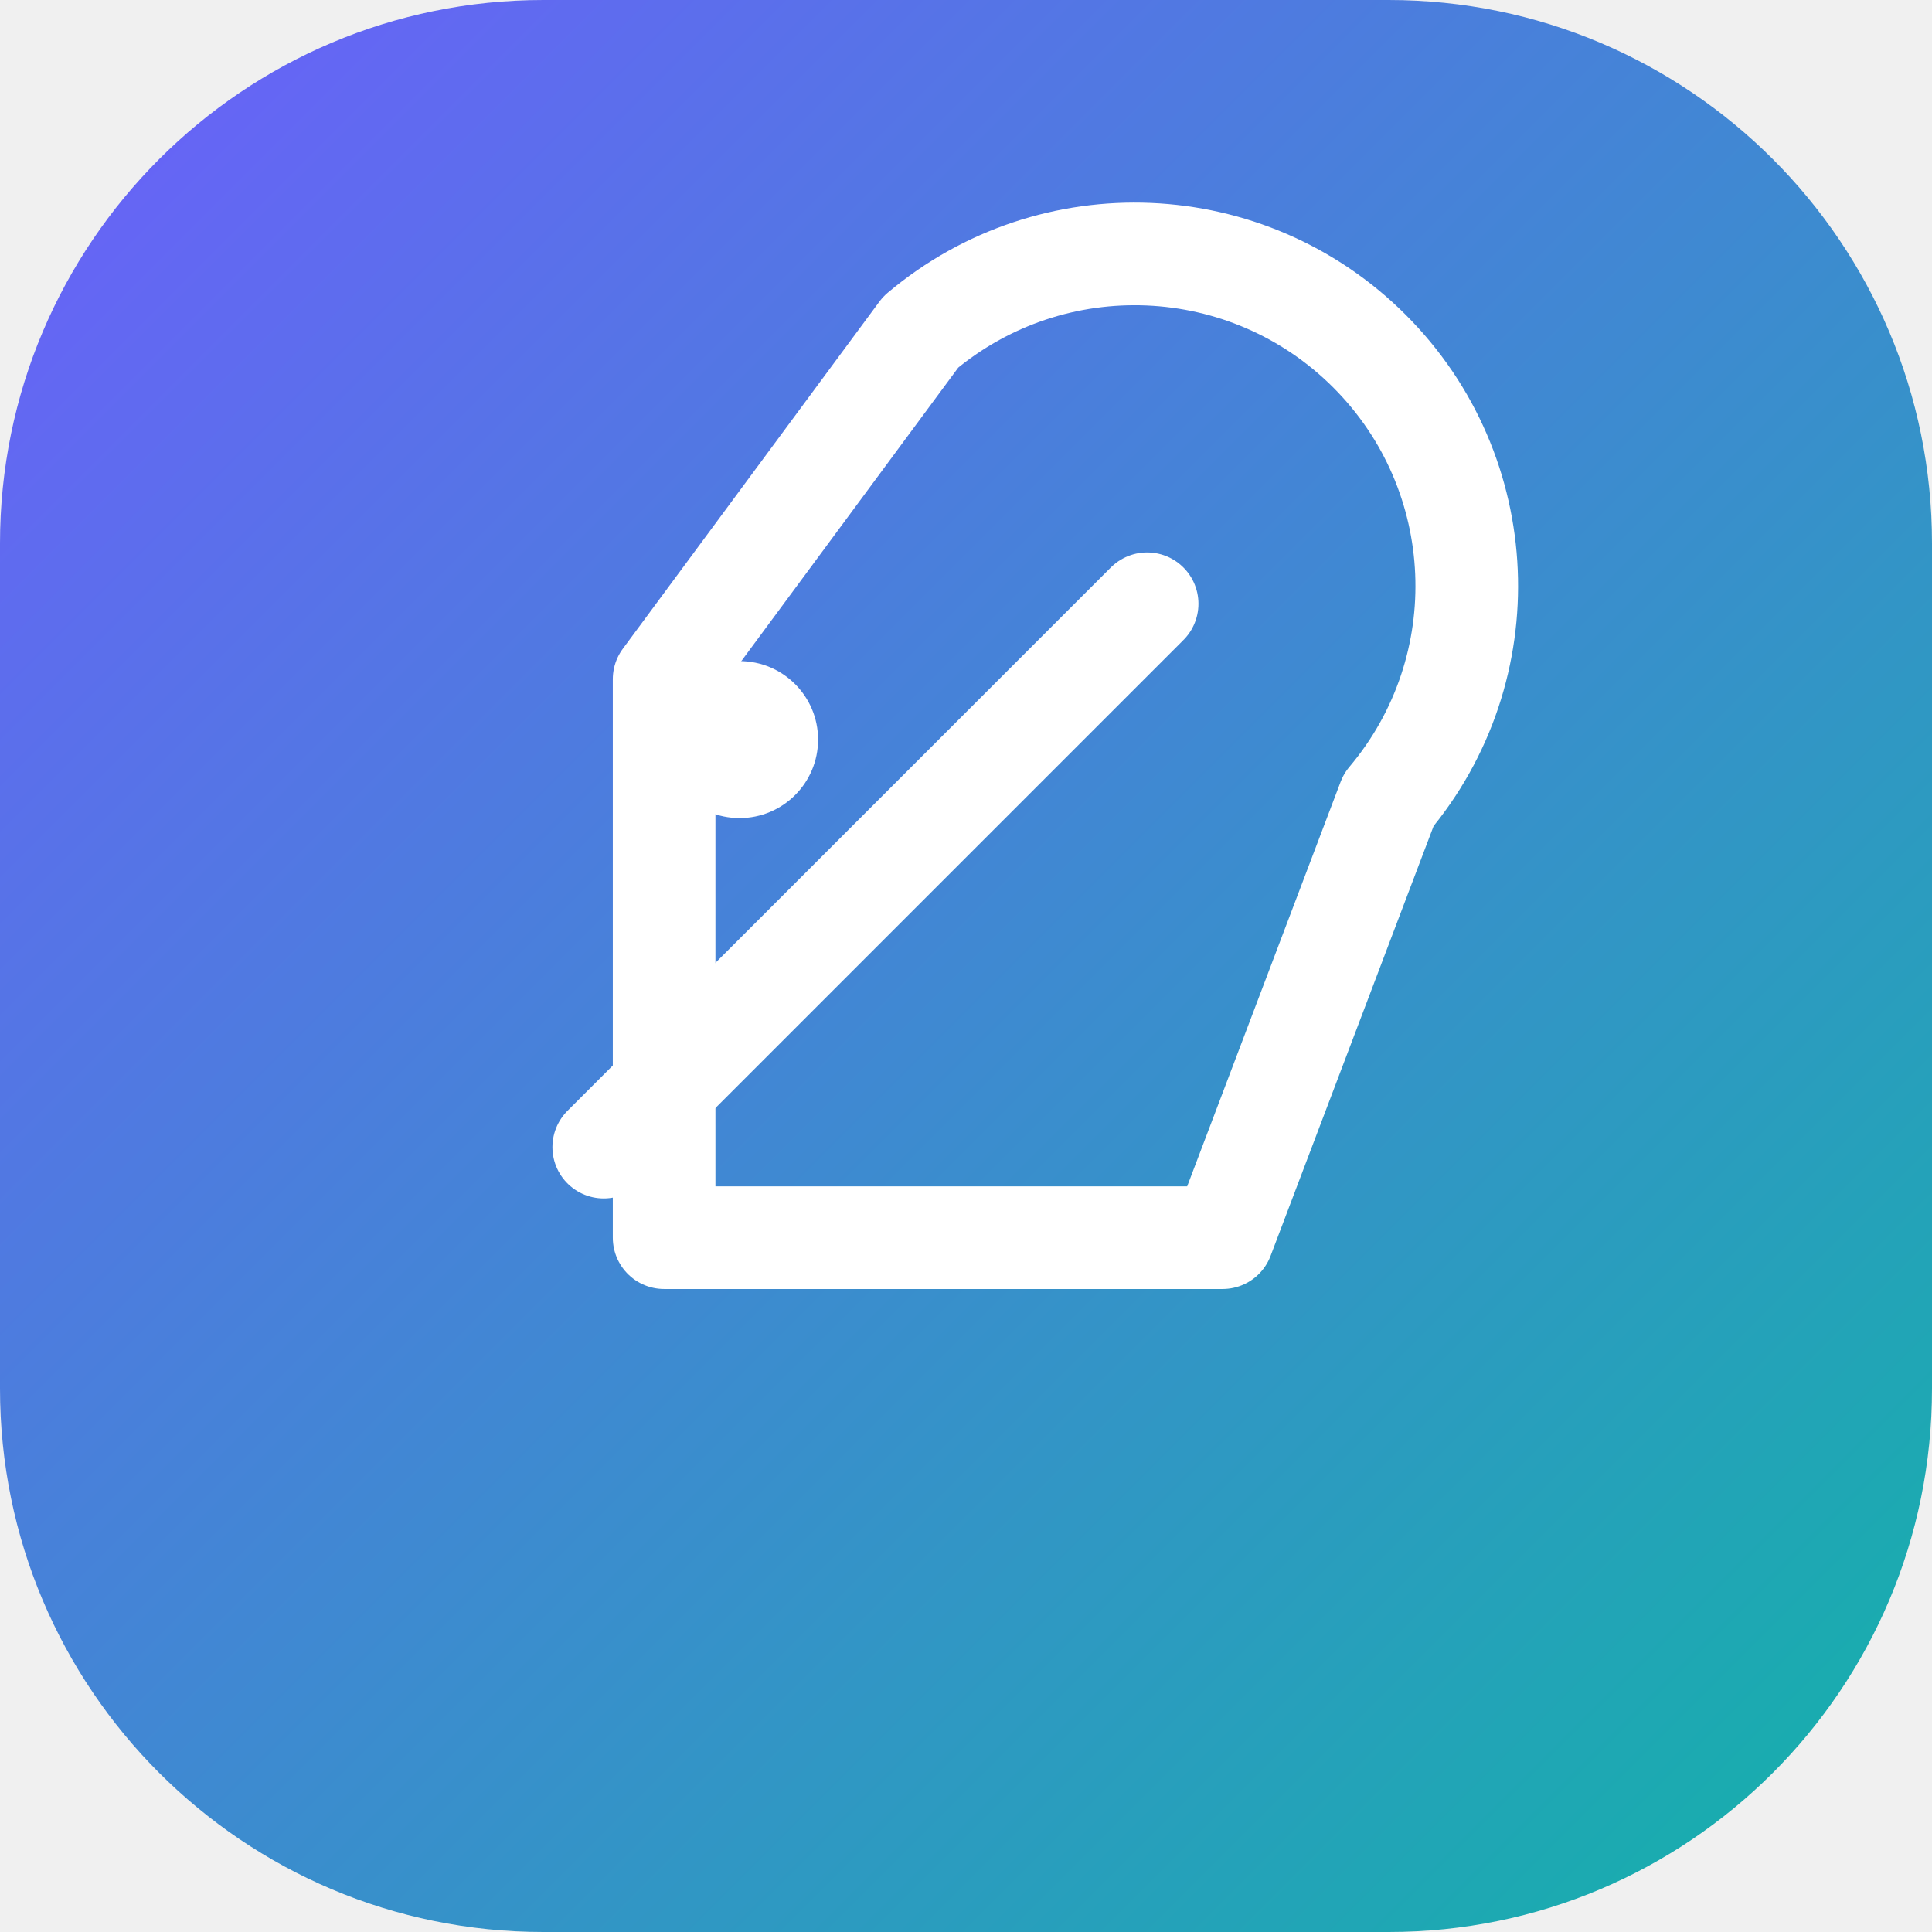
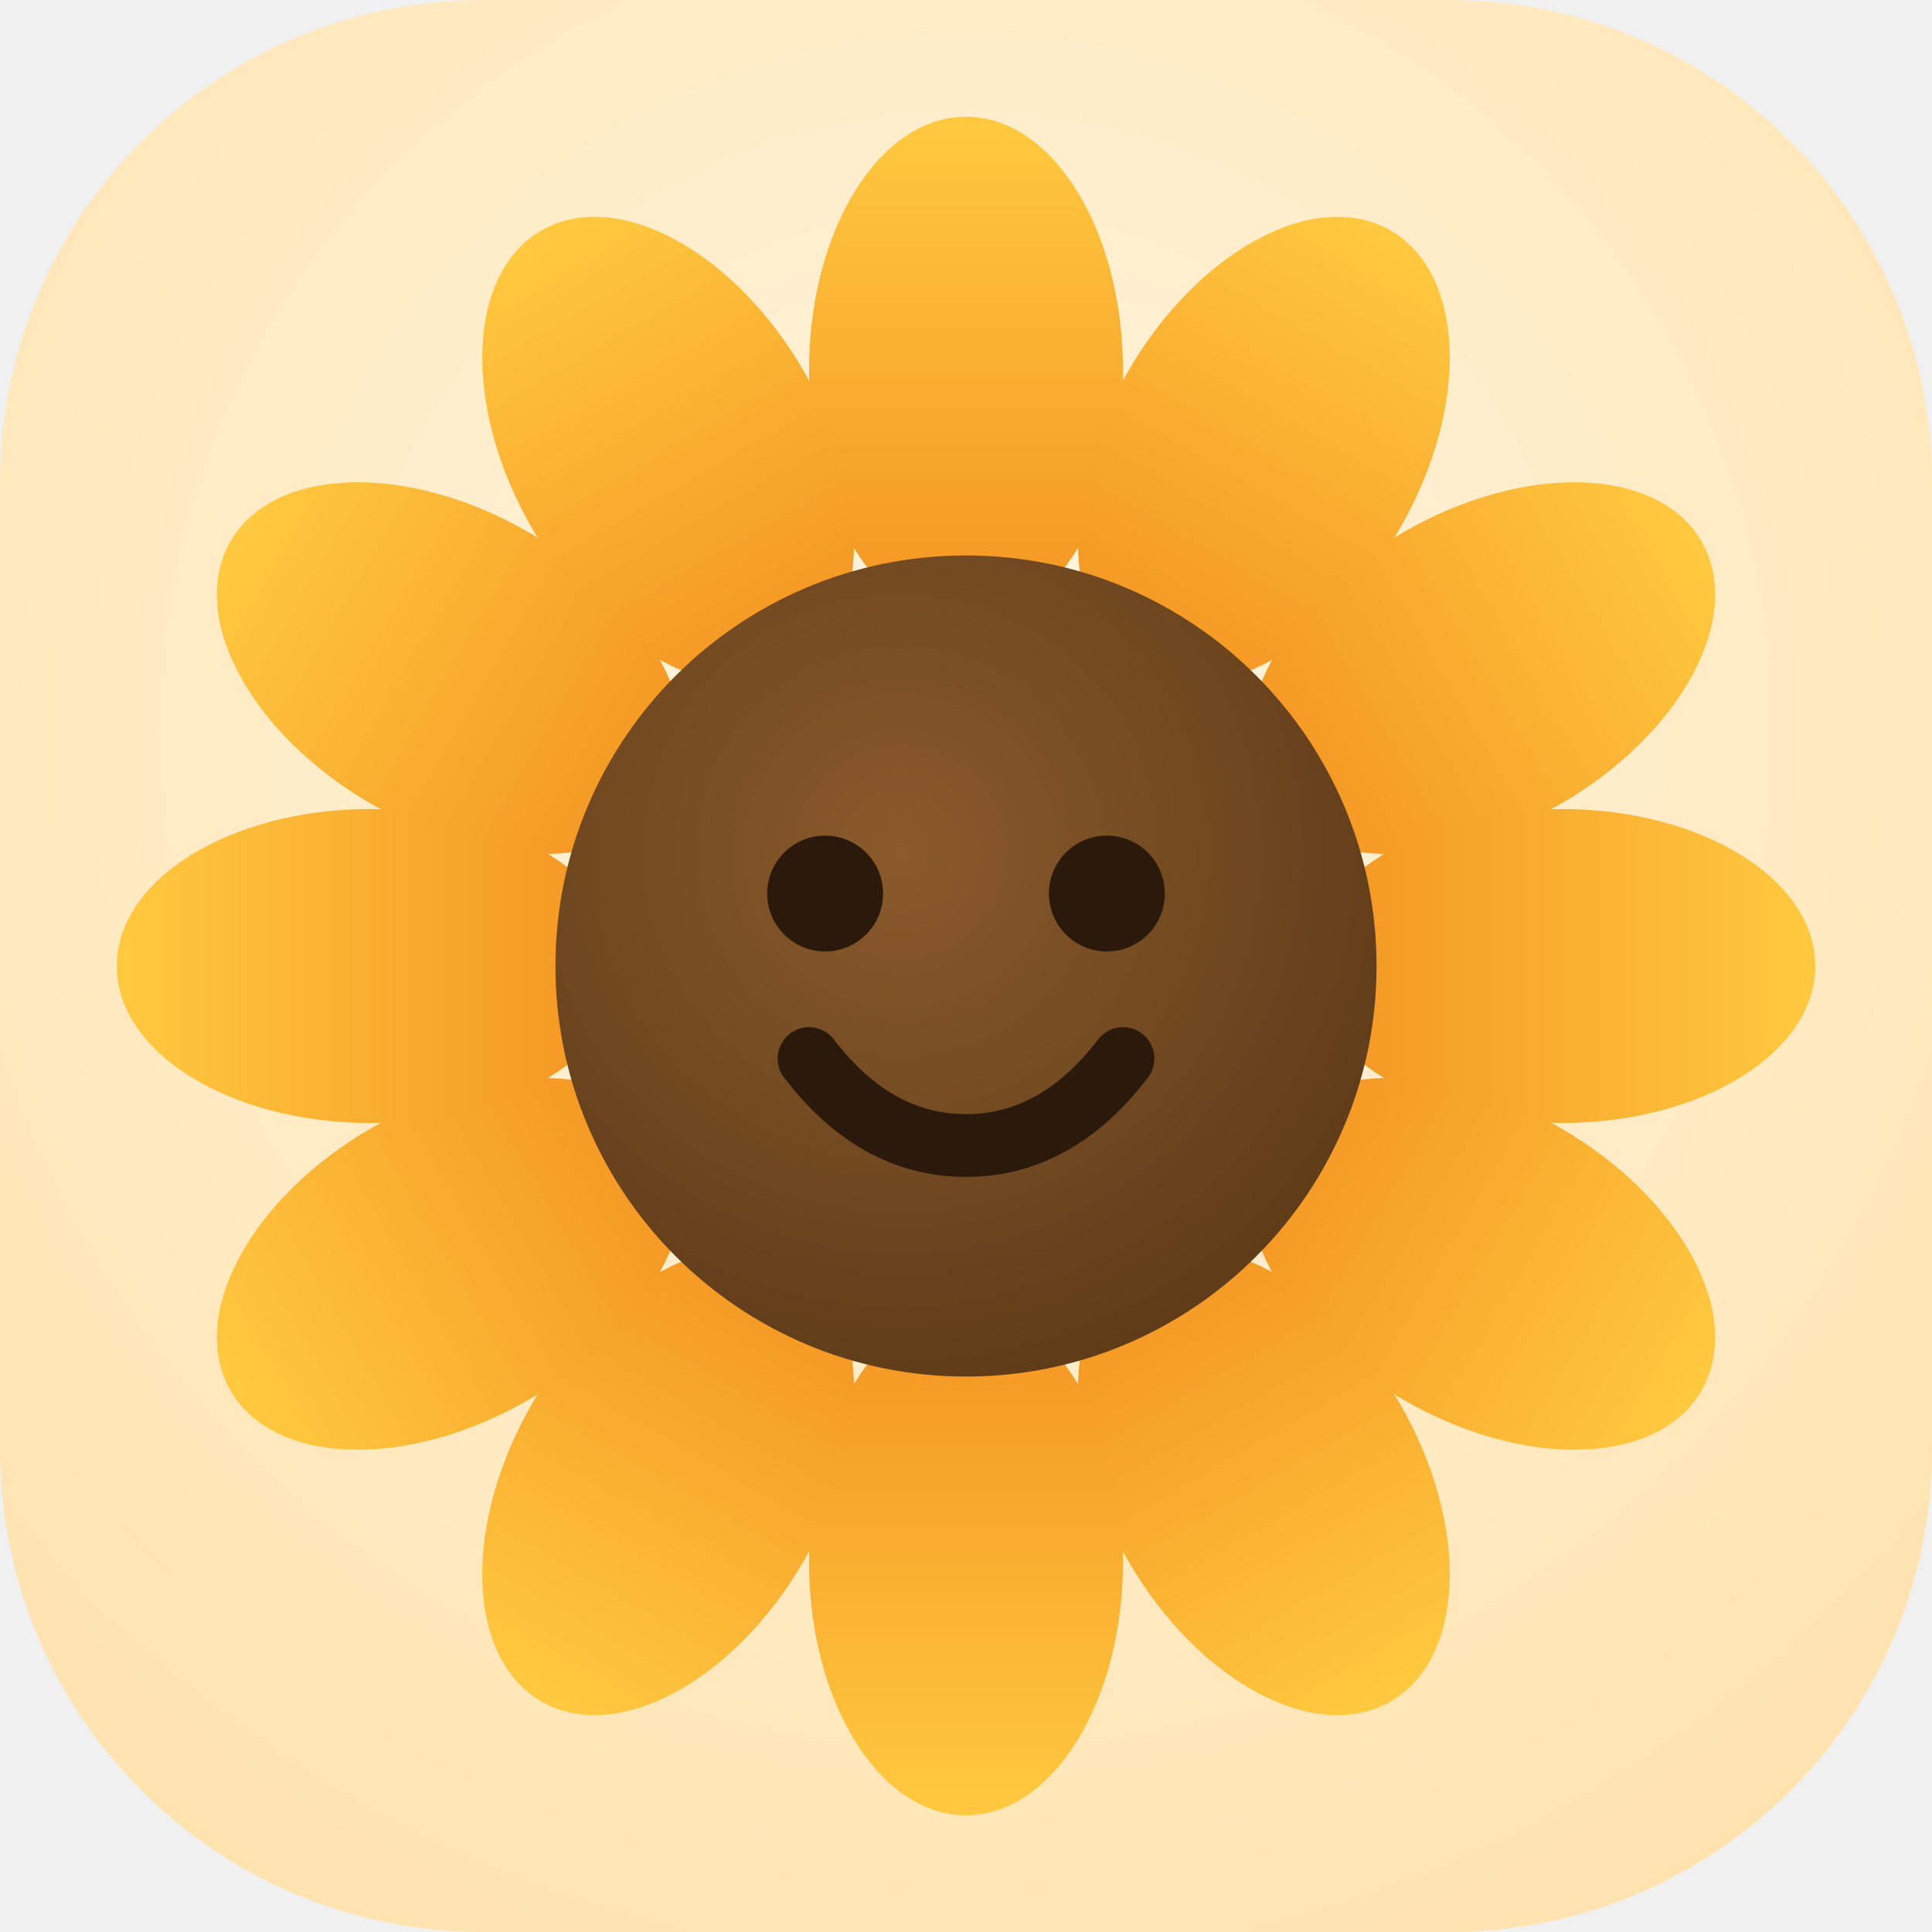
- <svg xmlns="http://www.w3.org/2000/svg" viewBox="0 0 64 64" width="64" height="64">
+ <svg xmlns="http://www.w3.org/2000/svg" viewBox="0 0 24 24" width="24" height="24">
  <defs>
-     <linearGradient id="g" x1="0" y1="0" x2="1" y2="1">
-       <stop offset="0%" stop-color="#6d5efc" />
-       <stop offset="100%" stop-color="#12b3a8" />
+     <radialGradient id="bg" cx="50%" cy="38%" r="72%">
+       <stop offset="0%" stop-color="#fff6e2" />
+       <stop offset="100%" stop-color="#ffe2ad" />
+     </radialGradient>
+     <linearGradient id="petal" x1="0" y1="0" x2="0" y2="1">
+       <stop offset="0%" stop-color="#ffc93f" />
+       <stop offset="100%" stop-color="#f39422" />
    </linearGradient>
+     <radialGradient id="core" cx="42%" cy="36%" r="70%">
+       <stop offset="0%" stop-color="#8a5a2b" />
+       <stop offset="100%" stop-color="#5d3a18" />
+     </radialGradient>
  </defs>
-   <rect width="64" height="64" rx="18" fill="url(#g)" />
-   <g fill="none" stroke="#fff" stroke-width="3.4" stroke-linecap="round" stroke-linejoin="round">
-     <path d="M46 26.5a11 11 0 0 0-15.5-15.5L22 22.5V41h18.5z" />
-     <path d="M38 20 20 38" />
+   <rect width="24" height="24" rx="6" fill="url(#bg)" />
+   <g fill="url(#petal)">
+     <g transform="rotate(0 12 12)">
+       <ellipse cx="12" cy="4.6" rx="1.95" ry="3.15" />
+     </g>
+     <g transform="rotate(30 12 12)">
+       <ellipse cx="12" cy="4.6" rx="1.95" ry="3.15" />
+     </g>
+     <g transform="rotate(60 12 12)">
+       <ellipse cx="12" cy="4.6" rx="1.95" ry="3.15" />
+     </g>
+     <g transform="rotate(90 12 12)">
+       <ellipse cx="12" cy="4.6" rx="1.95" ry="3.15" />
+     </g>
+     <g transform="rotate(120 12 12)">
+       <ellipse cx="12" cy="4.6" rx="1.95" ry="3.15" />
+     </g>
+     <g transform="rotate(150 12 12)">
+       <ellipse cx="12" cy="4.6" rx="1.95" ry="3.15" />
+     </g>
+     <g transform="rotate(180 12 12)">
+       <ellipse cx="12" cy="4.6" rx="1.95" ry="3.15" />
+     </g>
+     <g transform="rotate(210 12 12)">
+       <ellipse cx="12" cy="4.6" rx="1.95" ry="3.15" />
+     </g>
+     <g transform="rotate(240 12 12)">
+       <ellipse cx="12" cy="4.6" rx="1.95" ry="3.15" />
+     </g>
+     <g transform="rotate(270 12 12)">
+       <ellipse cx="12" cy="4.6" rx="1.95" ry="3.15" />
+     </g>
+     <g transform="rotate(300 12 12)">
+       <ellipse cx="12" cy="4.6" rx="1.95" ry="3.15" />
+     </g>
+     <g transform="rotate(330 12 12)">
+       <ellipse cx="12" cy="4.6" rx="1.95" ry="3.15" />
+     </g>
  </g>
-   <circle cx="24.5" cy="24.5" r="2.6" fill="#fff" />
+   <circle cx="12" cy="12" r="5.1" fill="url(#core)" />
+   <g fill="#2b1a0c">
+     <circle cx="10.25" cy="11.1" r="0.72" />
+     <circle cx="13.75" cy="11.1" r="0.72" />
+   </g>
+   <path d="M10.05 13.15c.55.72 1.2 1.08 1.95 1.08s1.4-.36 1.95-1.08" fill="none" stroke="#2b1a0c" stroke-width="0.78" stroke-linecap="round" />
</svg>
